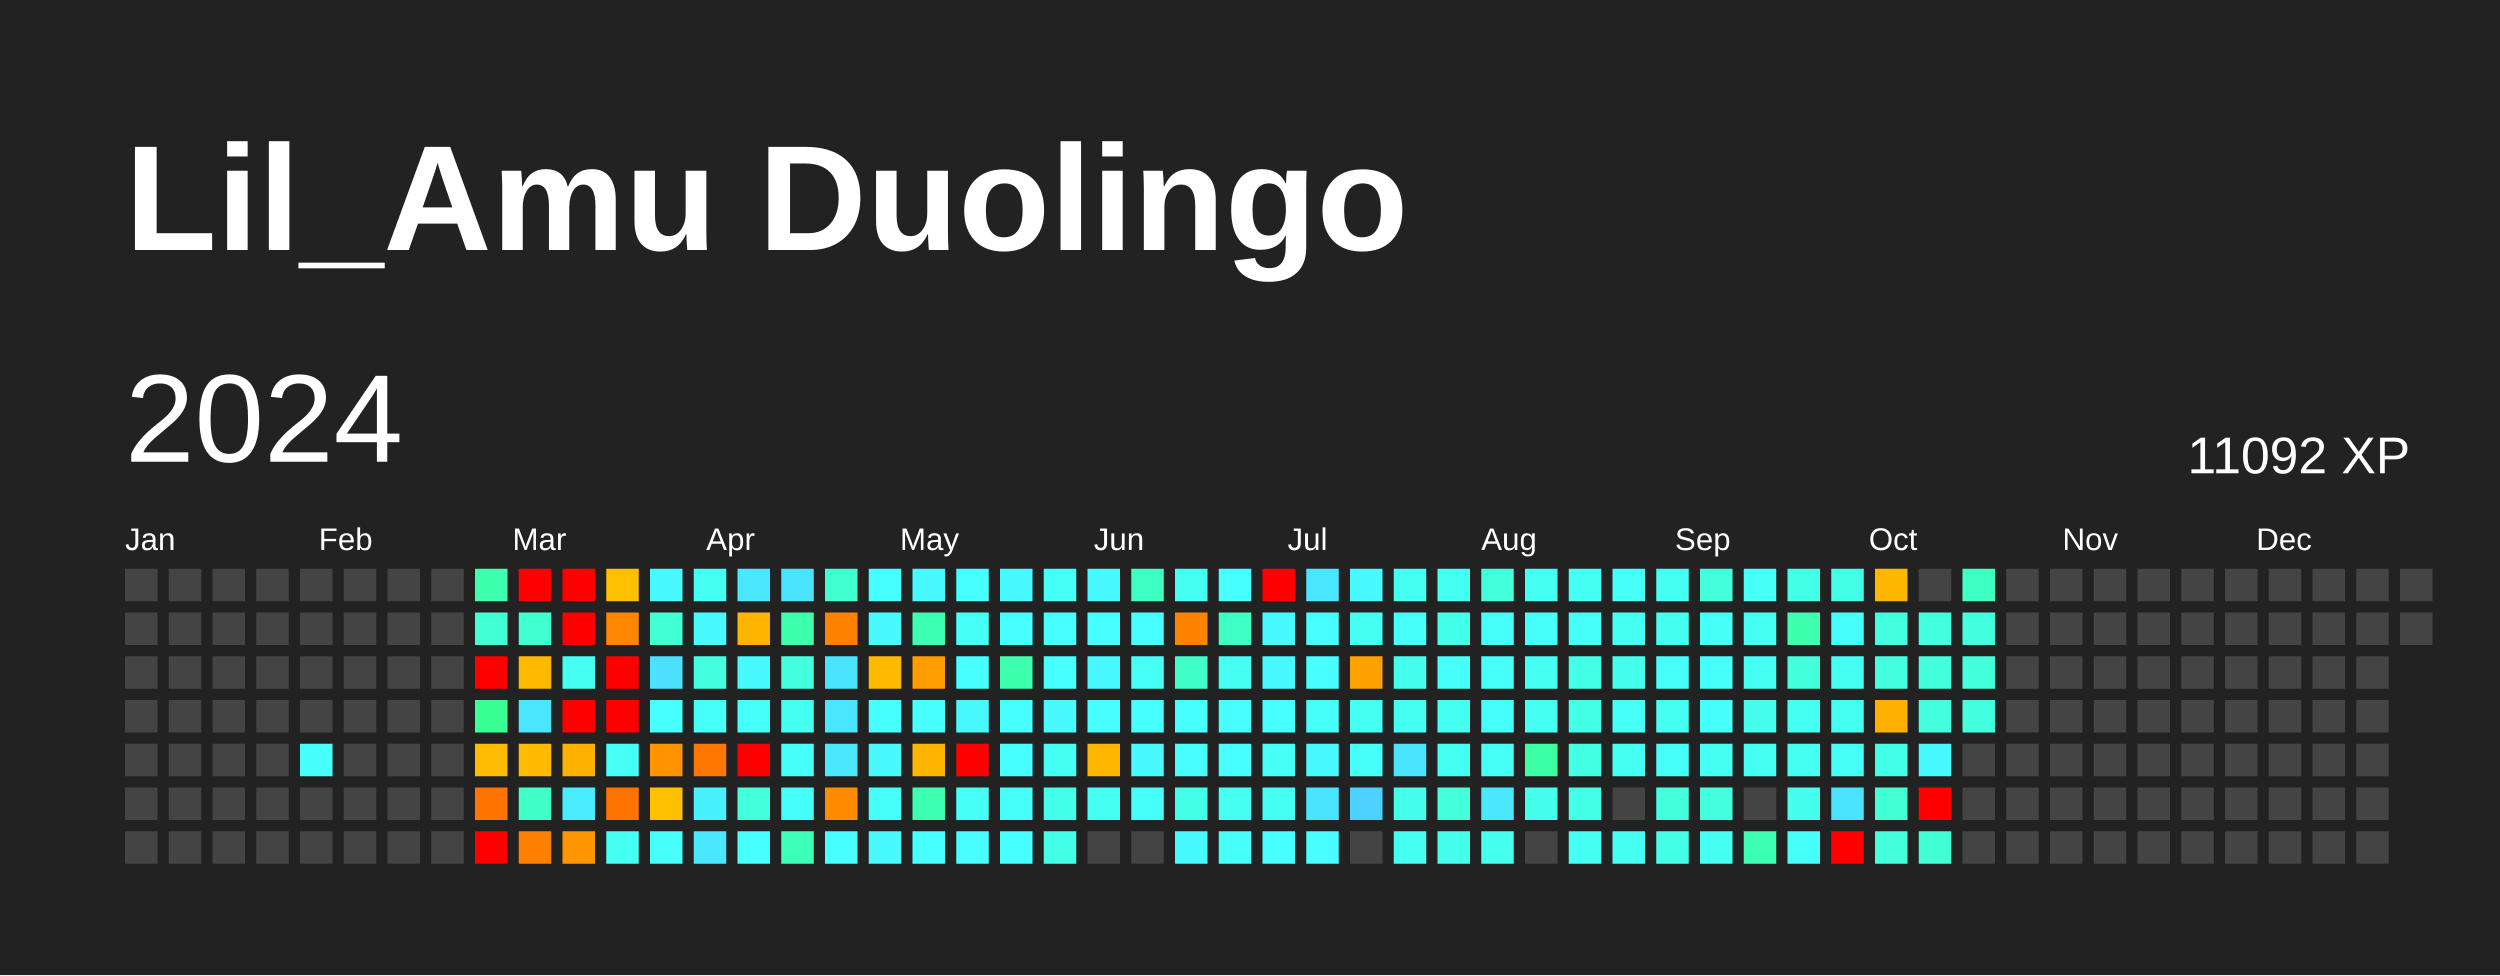
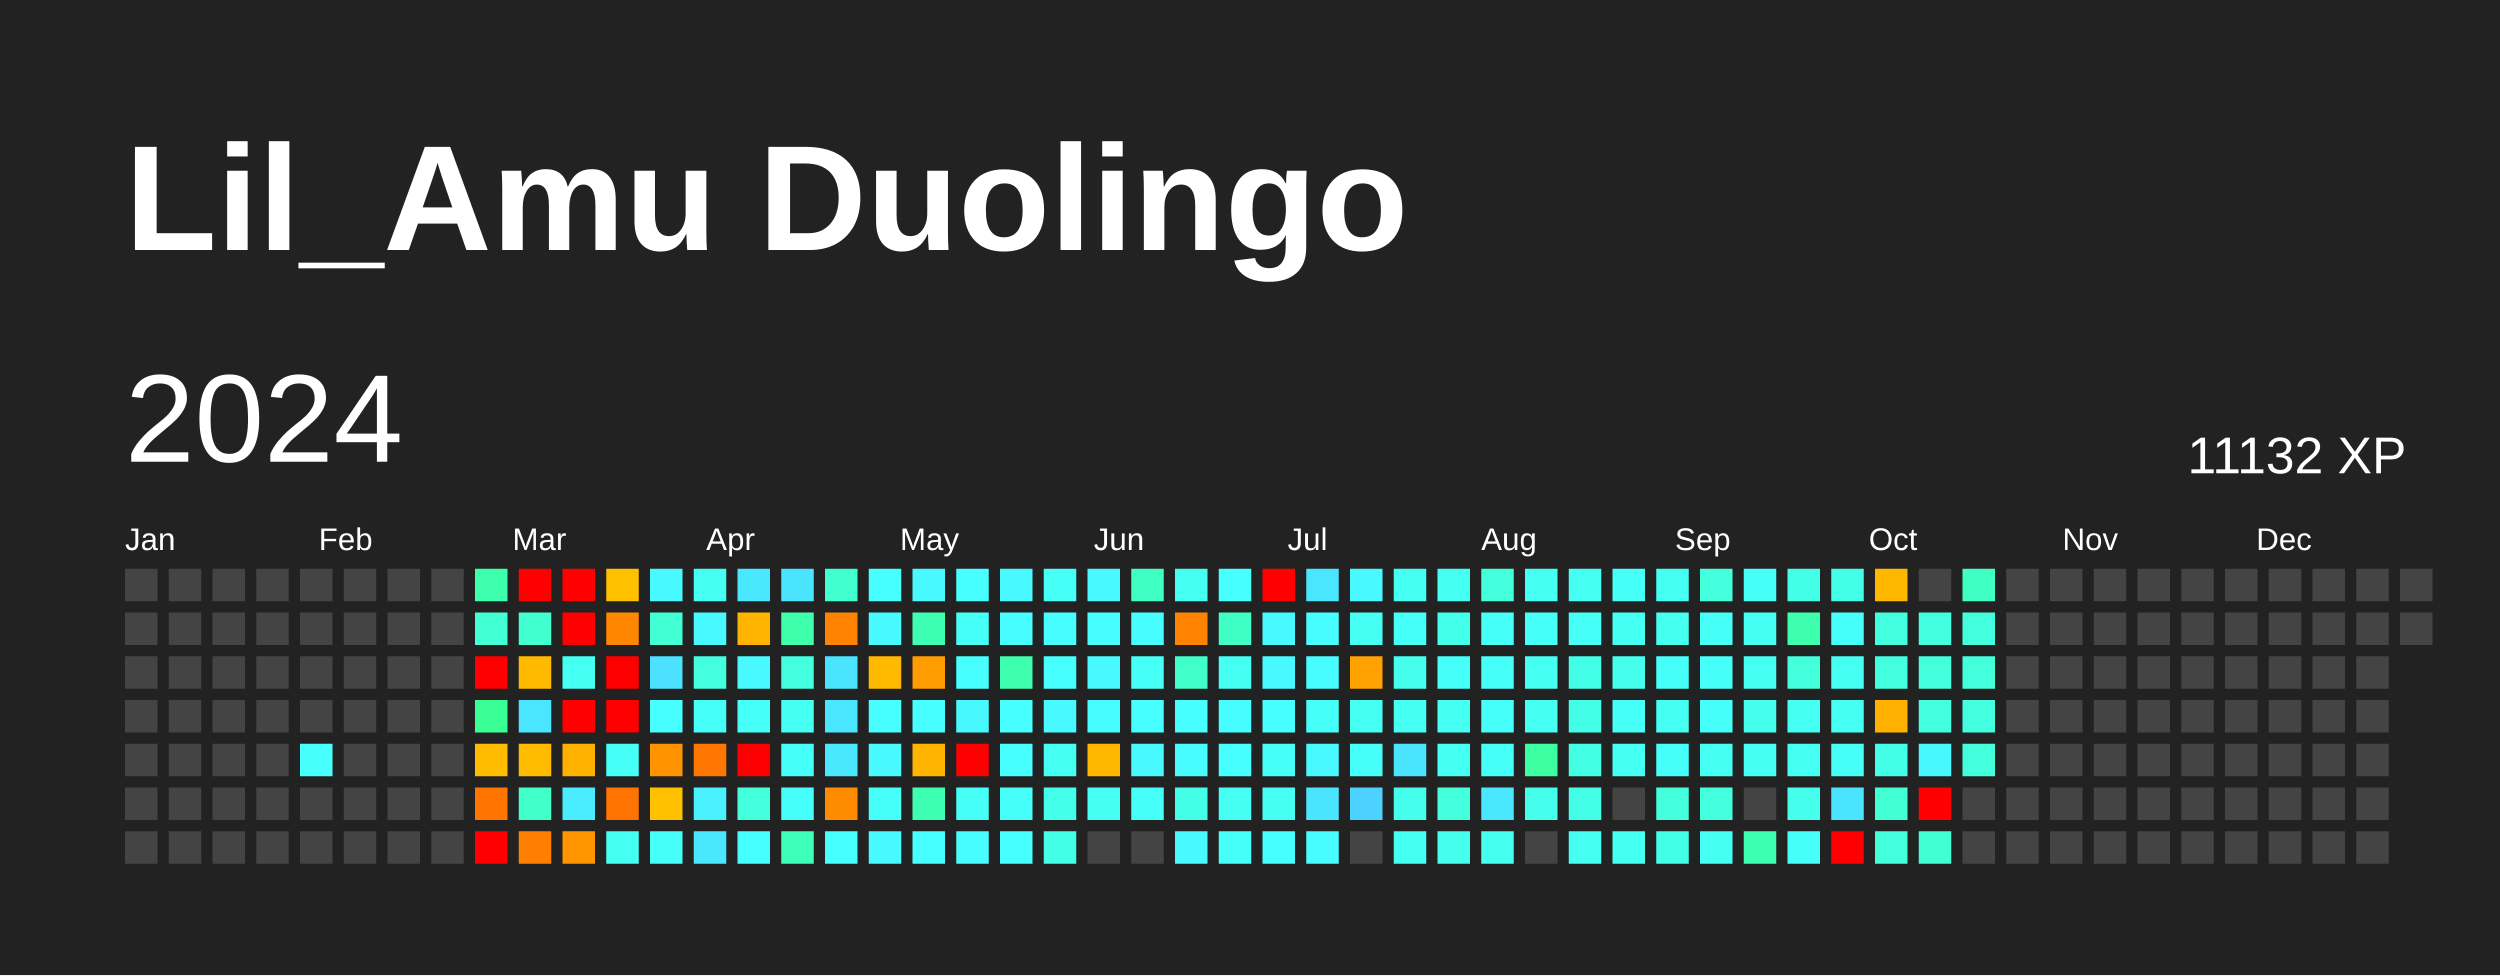
<svg xmlns="http://www.w3.org/2000/svg" baseProfile="full" height="78mm" version="1.1" viewBox="0,0,200,78" width="200mm">
  <defs />
  <rect fill="#222222" height="78" width="200" x="0" y="0" />
  <text fill="#FFFFFF" style="font-size:12px; font-family:Arial; font-weight:bold;" x="10" y="20">Lil_Amu Duolingo</text>
  <text dominant-baseline="hanging" fill="#FFFFFF" style="font-size:10.0px; font-family:Arial;" x="10" y="30">2024</text>
-   <text dominant-baseline="hanging" fill="#FFFFFF" style="font-size:4.125px; font-family:Arial;" x="175" y="35">11092 XP</text>
+   <text dominant-baseline="hanging" fill="#FFFFFF" style="font-size:4.125px; font-family:Arial;" x="175" y="35">11132 XP</text>
  <text fill="#FFFFFF" style="font-size:2.5px; font-family:Arial" x="10.0" y="44">Jan</text>
  <text fill="#FFFFFF" style="font-size:2.5px; font-family:Arial" x="25.5" y="44">Feb</text>
  <text fill="#FFFFFF" style="font-size:2.5px; font-family:Arial" x="41.0" y="44">Mar</text>
  <text fill="#FFFFFF" style="font-size:2.5px; font-family:Arial" x="56.5" y="44">Apr</text>
  <text fill="#FFFFFF" style="font-size:2.5px; font-family:Arial" x="72.0" y="44">May</text>
  <text fill="#FFFFFF" style="font-size:2.5px; font-family:Arial" x="87.5" y="44">Jun</text>
  <text fill="#FFFFFF" style="font-size:2.5px; font-family:Arial" x="103.0" y="44">Jul</text>
  <text fill="#FFFFFF" style="font-size:2.5px; font-family:Arial" x="118.5" y="44">Aug</text>
  <text fill="#FFFFFF" style="font-size:2.5px; font-family:Arial" x="134.0" y="44">Sep</text>
  <text fill="#FFFFFF" style="font-size:2.5px; font-family:Arial" x="149.5" y="44">Oct</text>
  <text fill="#FFFFFF" style="font-size:2.5px; font-family:Arial" x="165.0" y="44">Nov</text>
  <text fill="#FFFFFF" style="font-size:2.5px; font-family:Arial" x="180.5" y="44">Dec</text>
  <rect fill="#444444" height="2.6" width="2.6" x="10.0" y="45.5" />
  <rect fill="#444444" height="2.6" width="2.6" x="10.0" y="49.0" />
  <rect fill="#444444" height="2.6" width="2.6" x="10.0" y="52.5" />
  <rect fill="#444444" height="2.6" width="2.6" x="10.0" y="56.0" />
  <rect fill="#444444" height="2.6" width="2.6" x="10.0" y="59.5" />
  <rect fill="#444444" height="2.6" width="2.6" x="10.0" y="63.0" />
  <rect fill="#444444" height="2.6" width="2.6" x="10.0" y="66.5" />
  <rect fill="#444444" height="2.6" width="2.6" x="13.5" y="45.5" />
  <rect fill="#444444" height="2.6" width="2.6" x="13.5" y="49.0" />
  <rect fill="#444444" height="2.6" width="2.6" x="13.5" y="52.5" />
  <rect fill="#444444" height="2.6" width="2.6" x="13.5" y="56.0" />
  <rect fill="#444444" height="2.6" width="2.6" x="13.5" y="59.5" />
  <rect fill="#444444" height="2.6" width="2.6" x="13.5" y="63.0" />
  <rect fill="#444444" height="2.6" width="2.6" x="13.5" y="66.5" />
  <rect fill="#444444" height="2.6" width="2.6" x="17.0" y="45.5" />
  <rect fill="#444444" height="2.6" width="2.6" x="17.0" y="49.0" />
  <rect fill="#444444" height="2.6" width="2.6" x="17.0" y="52.5" />
  <rect fill="#444444" height="2.6" width="2.6" x="17.0" y="56.0" />
  <rect fill="#444444" height="2.6" width="2.6" x="17.0" y="59.5" />
  <rect fill="#444444" height="2.6" width="2.6" x="17.0" y="63.0" />
  <rect fill="#444444" height="2.6" width="2.6" x="17.0" y="66.5" />
  <rect fill="#444444" height="2.6" width="2.6" x="20.5" y="45.5" />
  <rect fill="#444444" height="2.6" width="2.6" x="20.5" y="49.0" />
  <rect fill="#444444" height="2.6" width="2.6" x="20.5" y="52.5" />
  <rect fill="#444444" height="2.6" width="2.6" x="20.5" y="56.0" />
  <rect fill="#444444" height="2.6" width="2.6" x="20.5" y="59.5" />
  <rect fill="#444444" height="2.6" width="2.6" x="20.5" y="63.0" />
  <rect fill="#444444" height="2.6" width="2.6" x="20.5" y="66.5" />
  <rect fill="#444444" height="2.6" width="2.6" x="24.0" y="45.5" />
  <rect fill="#444444" height="2.6" width="2.6" x="24.0" y="49.0" />
  <rect fill="#444444" height="2.6" width="2.6" x="24.0" y="52.5" />
  <rect fill="#444444" height="2.6" width="2.6" x="24.0" y="56.0" />
  <rect fill="#47fffd" height="2.6" width="2.6" x="24.0" y="59.5" />
  <rect fill="#444444" height="2.6" width="2.6" x="24.0" y="63.0" />
  <rect fill="#444444" height="2.6" width="2.6" x="24.0" y="66.5" />
  <rect fill="#444444" height="2.6" width="2.6" x="27.5" y="45.5" />
  <rect fill="#444444" height="2.6" width="2.6" x="27.5" y="49.0" />
  <rect fill="#444444" height="2.6" width="2.6" x="27.5" y="52.5" />
  <rect fill="#444444" height="2.6" width="2.6" x="27.5" y="56.0" />
  <rect fill="#444444" height="2.6" width="2.6" x="27.5" y="59.5" />
  <rect fill="#444444" height="2.6" width="2.6" x="27.5" y="63.0" />
  <rect fill="#444444" height="2.6" width="2.6" x="27.5" y="66.5" />
  <rect fill="#444444" height="2.6" width="2.6" x="31.0" y="45.5" />
  <rect fill="#444444" height="2.6" width="2.6" x="31.0" y="49.0" />
  <rect fill="#444444" height="2.6" width="2.6" x="31.0" y="52.5" />
  <rect fill="#444444" height="2.6" width="2.6" x="31.0" y="56.0" />
  <rect fill="#444444" height="2.6" width="2.6" x="31.0" y="59.5" />
  <rect fill="#444444" height="2.6" width="2.6" x="31.0" y="63.0" />
  <rect fill="#444444" height="2.6" width="2.6" x="31.0" y="66.5" />
  <rect fill="#444444" height="2.6" width="2.6" x="34.5" y="45.5" />
  <rect fill="#444444" height="2.6" width="2.6" x="34.5" y="49.0" />
  <rect fill="#444444" height="2.6" width="2.6" x="34.5" y="52.5" />
  <rect fill="#444444" height="2.6" width="2.6" x="34.5" y="56.0" />
  <rect fill="#444444" height="2.6" width="2.6" x="34.5" y="59.5" />
  <rect fill="#444444" height="2.6" width="2.6" x="34.5" y="63.0" />
  <rect fill="#444444" height="2.6" width="2.6" x="34.5" y="66.5" />
  <rect fill="#3dffae" height="2.6" width="2.6" x="38.0" y="45.5" />
  <rect fill="#42ffd4" height="2.6" width="2.6" x="38.0" y="49.0" />
  <rect fill="red" height="2.6" width="2.6" x="38.0" y="52.5" />
  <rect fill="#3aff94" height="2.6" width="2.6" x="38.0" y="56.0" />
  <rect fill="#ffbc00" height="2.6" width="2.6" x="38.0" y="59.5" />
  <rect fill="#ff7500" height="2.6" width="2.6" x="38.0" y="63.0" />
  <rect fill="red" height="2.6" width="2.6" x="38.0" y="66.5" />
  <rect fill="red" height="2.6" width="2.6" x="41.5" y="45.5" />
  <rect fill="#41ffcf" height="2.6" width="2.6" x="41.5" y="49.0" />
  <rect fill="#ffba00" height="2.6" width="2.6" x="41.5" y="52.5" />
  <rect fill="#4ae6ff" height="2.6" width="2.6" x="41.5" y="56.0" />
  <rect fill="#ffbb00" height="2.6" width="2.6" x="41.5" y="59.5" />
  <rect fill="#40ffc8" height="2.6" width="2.6" x="41.5" y="63.0" />
  <rect fill="#ff7f00" height="2.6" width="2.6" x="41.5" y="66.5" />
  <rect fill="red" height="2.6" width="2.6" x="45.0" y="45.5" />
  <rect fill="red" height="2.6" width="2.6" x="45.0" y="49.0" />
  <rect fill="#46fff3" height="2.6" width="2.6" x="45.0" y="52.5" />
  <rect fill="red" height="2.6" width="2.6" x="45.0" y="56.0" />
  <rect fill="#ffb100" height="2.6" width="2.6" x="45.0" y="59.5" />
  <rect fill="#49edff" height="2.6" width="2.6" x="45.0" y="63.0" />
  <rect fill="#ff9600" height="2.6" width="2.6" x="45.0" y="66.5" />
  <rect fill="#ffc000" height="2.6" width="2.6" x="48.5" y="45.5" />
  <rect fill="#ff8600" height="2.6" width="2.6" x="48.5" y="49.0" />
  <rect fill="red" height="2.6" width="2.6" x="48.5" y="52.5" />
  <rect fill="red" height="2.6" width="2.6" x="48.5" y="56.0" />
  <rect fill="#46fff6" height="2.6" width="2.6" x="48.5" y="59.5" />
  <rect fill="#ff7400" height="2.6" width="2.6" x="48.5" y="63.0" />
  <rect fill="#46fff3" height="2.6" width="2.6" x="48.5" y="66.5" />
  <rect fill="#48faff" height="2.6" width="2.6" x="52.0" y="45.5" />
  <rect fill="#42ffd4" height="2.6" width="2.6" x="52.0" y="49.0" />
  <rect fill="#4be1ff" height="2.6" width="2.6" x="52.0" y="52.5" />
  <rect fill="#47ffff" height="2.6" width="2.6" x="52.0" y="56.0" />
  <rect fill="#ff9300" height="2.6" width="2.6" x="52.0" y="59.5" />
  <rect fill="#ffc000" height="2.6" width="2.6" x="52.0" y="63.0" />
  <rect fill="#46fff8" height="2.6" width="2.6" x="52.0" y="66.5" />
  <rect fill="#46fff3" height="2.6" width="2.6" x="55.5" y="45.5" />
  <rect fill="#48faff" height="2.6" width="2.6" x="55.5" y="49.0" />
  <rect fill="#43ffe0" height="2.6" width="2.6" x="55.5" y="52.5" />
  <rect fill="#46fff8" height="2.6" width="2.6" x="55.5" y="56.0" />
  <rect fill="#ff7700" height="2.6" width="2.6" x="55.5" y="59.5" />
  <rect fill="#49f1ff" height="2.6" width="2.6" x="55.5" y="63.0" />
  <rect fill="#4ae8ff" height="2.6" width="2.6" x="55.5" y="66.5" />
  <rect fill="#4ae8ff" height="2.6" width="2.6" x="59.0" y="45.5" />
  <rect fill="#ffb400" height="2.6" width="2.6" x="59.0" y="49.0" />
  <rect fill="#48faff" height="2.6" width="2.6" x="59.0" y="52.5" />
  <rect fill="#46fff8" height="2.6" width="2.6" x="59.0" y="56.0" />
  <rect fill="red" height="2.6" width="2.6" x="59.0" y="59.5" />
  <rect fill="#43ffdb" height="2.6" width="2.6" x="59.0" y="63.0" />
  <rect fill="#47ffff" height="2.6" width="2.6" x="59.0" y="66.5" />
  <rect fill="#4be4ff" height="2.6" width="2.6" x="62.5" y="45.5" />
  <rect fill="#3dffac" height="2.6" width="2.6" x="62.5" y="49.0" />
  <rect fill="#43ffe0" height="2.6" width="2.6" x="62.5" y="52.5" />
  <rect fill="#46fff3" height="2.6" width="2.6" x="62.5" y="56.0" />
  <rect fill="#46fff8" height="2.6" width="2.6" x="62.5" y="59.5" />
  <rect fill="#46fffa" height="2.6" width="2.6" x="62.5" y="63.0" />
  <rect fill="#3effb9" height="2.6" width="2.6" x="62.5" y="66.5" />
  <rect fill="#41ffcf" height="2.6" width="2.6" x="66.0" y="45.5" />
  <rect fill="#ff8300" height="2.6" width="2.6" x="66.0" y="49.0" />
  <rect fill="#4be4ff" height="2.6" width="2.6" x="66.0" y="52.5" />
  <rect fill="#4ae6ff" height="2.6" width="2.6" x="66.0" y="56.0" />
  <rect fill="#4ae8ff" height="2.6" width="2.6" x="66.0" y="59.5" />
  <rect fill="#ff8c00" height="2.6" width="2.6" x="66.0" y="63.0" />
  <rect fill="#47ffff" height="2.6" width="2.6" x="66.0" y="66.5" />
  <rect fill="#47ffff" height="2.6" width="2.6" x="69.5" y="45.5" />
  <rect fill="#48faff" height="2.6" width="2.6" x="69.5" y="49.0" />
  <rect fill="#ffba00" height="2.6" width="2.6" x="69.5" y="52.5" />
  <rect fill="#47ffff" height="2.6" width="2.6" x="69.5" y="56.0" />
  <rect fill="#48faff" height="2.6" width="2.6" x="69.5" y="59.5" />
  <rect fill="#46fff8" height="2.6" width="2.6" x="69.5" y="63.0" />
  <rect fill="#48faff" height="2.6" width="2.6" x="69.5" y="66.5" />
  <rect fill="#48faff" height="2.6" width="2.6" x="73.0" y="45.5" />
  <rect fill="#3dffb1" height="2.6" width="2.6" x="73.0" y="49.0" />
  <rect fill="#ff9c00" height="2.6" width="2.6" x="73.0" y="52.5" />
  <rect fill="#47ffff" height="2.6" width="2.6" x="73.0" y="56.0" />
  <rect fill="#ffb500" height="2.6" width="2.6" x="73.0" y="59.5" />
  <rect fill="#3dffb1" height="2.6" width="2.6" x="73.0" y="63.0" />
  <rect fill="#47ffff" height="2.6" width="2.6" x="73.0" y="66.5" />
  <rect fill="#47ffff" height="2.6" width="2.6" x="76.5" y="45.5" />
  <rect fill="#46fff6" height="2.6" width="2.6" x="76.5" y="49.0" />
  <rect fill="#47ffff" height="2.6" width="2.6" x="76.5" y="52.5" />
  <rect fill="#48f8ff" height="2.6" width="2.6" x="76.5" y="56.0" />
  <rect fill="red" height="2.6" width="2.6" x="76.5" y="59.5" />
  <rect fill="#46fff6" height="2.6" width="2.6" x="76.5" y="63.0" />
  <rect fill="#47fdff" height="2.6" width="2.6" x="76.5" y="66.5" />
  <rect fill="#48faff" height="2.6" width="2.6" x="80.0" y="45.5" />
  <rect fill="#47fdff" height="2.6" width="2.6" x="80.0" y="49.0" />
  <rect fill="#3dffae" height="2.6" width="2.6" x="80.0" y="52.5" />
  <rect fill="#47ffff" height="2.6" width="2.6" x="80.0" y="56.0" />
  <rect fill="#47ffff" height="2.6" width="2.6" x="80.0" y="59.5" />
  <rect fill="#46fff8" height="2.6" width="2.6" x="80.0" y="63.0" />
  <rect fill="#47ffff" height="2.6" width="2.6" x="80.0" y="66.5" />
  <rect fill="#46fff6" height="2.6" width="2.6" x="83.5" y="45.5" />
  <rect fill="#47fdff" height="2.6" width="2.6" x="83.5" y="49.0" />
  <rect fill="#47ffff" height="2.6" width="2.6" x="83.5" y="52.5" />
  <rect fill="#48faff" height="2.6" width="2.6" x="83.5" y="56.0" />
  <rect fill="#46fff3" height="2.6" width="2.6" x="83.5" y="59.5" />
  <rect fill="#44ffea" height="2.6" width="2.6" x="83.5" y="63.0" />
  <rect fill="#44ffe8" height="2.6" width="2.6" x="83.5" y="66.5" />
  <rect fill="#48faff" height="2.6" width="2.6" x="87.0" y="45.5" />
  <rect fill="#47fdff" height="2.6" width="2.6" x="87.0" y="49.0" />
  <rect fill="#48faff" height="2.6" width="2.6" x="87.0" y="52.5" />
  <rect fill="#47fdff" height="2.6" width="2.6" x="87.0" y="56.0" />
  <rect fill="#ffb700" height="2.6" width="2.6" x="87.0" y="59.5" />
  <rect fill="#46fff3" height="2.6" width="2.6" x="87.0" y="63.0" />
  <rect fill="#444444" height="2.6" width="2.6" x="87.0" y="66.5" />
  <rect fill="#40ffc3" height="2.6" width="2.6" x="90.5" y="45.5" />
  <rect fill="#47fdff" height="2.6" width="2.6" x="90.5" y="49.0" />
  <rect fill="#46fff6" height="2.6" width="2.6" x="90.5" y="52.5" />
  <rect fill="#47ffff" height="2.6" width="2.6" x="90.5" y="56.0" />
  <rect fill="#48faff" height="2.6" width="2.6" x="90.5" y="59.5" />
  <rect fill="#46fff8" height="2.6" width="2.6" x="90.5" y="63.0" />
  <rect fill="#444444" height="2.6" width="2.6" x="90.5" y="66.5" />
  <rect fill="#46fff3" height="2.6" width="2.6" x="94.0" y="45.5" />
  <rect fill="#ff8300" height="2.6" width="2.6" x="94.0" y="49.0" />
  <rect fill="#40ffc8" height="2.6" width="2.6" x="94.0" y="52.5" />
  <rect fill="#47ffff" height="2.6" width="2.6" x="94.0" y="56.0" />
  <rect fill="#47fdff" height="2.6" width="2.6" x="94.0" y="59.5" />
  <rect fill="#44ffe8" height="2.6" width="2.6" x="94.0" y="63.0" />
  <rect fill="#48faff" height="2.6" width="2.6" x="94.0" y="66.5" />
  <rect fill="#47ffff" height="2.6" width="2.6" x="97.5" y="45.5" />
  <rect fill="#40ffc5" height="2.6" width="2.6" x="97.5" y="49.0" />
  <rect fill="#46fff3" height="2.6" width="2.6" x="97.5" y="52.5" />
  <rect fill="#47fdff" height="2.6" width="2.6" x="97.5" y="56.0" />
  <rect fill="#47ffff" height="2.6" width="2.6" x="97.5" y="59.5" />
  <rect fill="#46fff3" height="2.6" width="2.6" x="97.5" y="63.0" />
  <rect fill="#46fff8" height="2.6" width="2.6" x="97.5" y="66.5" />
  <rect fill="red" height="2.6" width="2.6" x="101.0" y="45.5" />
  <rect fill="#48faff" height="2.6" width="2.6" x="101.0" y="49.0" />
  <rect fill="#48faff" height="2.6" width="2.6" x="101.0" y="52.5" />
  <rect fill="#47ffff" height="2.6" width="2.6" x="101.0" y="56.0" />
  <rect fill="#46fff6" height="2.6" width="2.6" x="101.0" y="59.5" />
  <rect fill="#46fff3" height="2.6" width="2.6" x="101.0" y="63.0" />
  <rect fill="#47ffff" height="2.6" width="2.6" x="101.0" y="66.5" />
  <rect fill="#4ae6ff" height="2.6" width="2.6" x="104.5" y="45.5" />
  <rect fill="#47fdff" height="2.6" width="2.6" x="104.5" y="49.0" />
  <rect fill="#47fdff" height="2.6" width="2.6" x="104.5" y="52.5" />
  <rect fill="#46fff8" height="2.6" width="2.6" x="104.5" y="56.0" />
  <rect fill="#48faff" height="2.6" width="2.6" x="104.5" y="59.5" />
  <rect fill="#4be4ff" height="2.6" width="2.6" x="104.5" y="63.0" />
  <rect fill="#47fdff" height="2.6" width="2.6" x="104.5" y="66.5" />
  <rect fill="#48faff" height="2.6" width="2.6" x="108.0" y="45.5" />
  <rect fill="#46fff3" height="2.6" width="2.6" x="108.0" y="49.0" />
  <rect fill="#ffa100" height="2.6" width="2.6" x="108.0" y="52.5" />
  <rect fill="#46fff3" height="2.6" width="2.6" x="108.0" y="56.0" />
  <rect fill="#46fff8" height="2.6" width="2.6" x="108.0" y="59.5" />
  <rect fill="#4dd2ff" height="2.6" width="2.6" x="108.0" y="63.0" />
  <rect fill="#444444" height="2.6" width="2.6" x="108.0" y="66.5" />
  <rect fill="#46fff3" height="2.6" width="2.6" x="111.5" y="45.5" />
  <rect fill="#46fff8" height="2.6" width="2.6" x="111.5" y="49.0" />
  <rect fill="#45ffec" height="2.6" width="2.6" x="111.5" y="52.5" />
  <rect fill="#46fff3" height="2.6" width="2.6" x="111.5" y="56.0" />
  <rect fill="#4be4ff" height="2.6" width="2.6" x="111.5" y="59.5" />
  <rect fill="#45ffec" height="2.6" width="2.6" x="111.5" y="63.0" />
  <rect fill="#46fff3" height="2.6" width="2.6" x="111.5" y="66.5" />
  <rect fill="#46fff3" height="2.6" width="2.6" x="115.0" y="45.5" />
  <rect fill="#44ffea" height="2.6" width="2.6" x="115.0" y="49.0" />
  <rect fill="#46fff8" height="2.6" width="2.6" x="115.0" y="52.5" />
  <rect fill="#46fff3" height="2.6" width="2.6" x="115.0" y="56.0" />
  <rect fill="#46fff3" height="2.6" width="2.6" x="115.0" y="59.5" />
  <rect fill="#43ffdb" height="2.6" width="2.6" x="115.0" y="63.0" />
  <rect fill="#45ffec" height="2.6" width="2.6" x="115.0" y="66.5" />
  <rect fill="#43ffdb" height="2.6" width="2.6" x="118.5" y="45.5" />
  <rect fill="#46fff8" height="2.6" width="2.6" x="118.5" y="49.0" />
  <rect fill="#46fff8" height="2.6" width="2.6" x="118.5" y="52.5" />
  <rect fill="#46fffa" height="2.6" width="2.6" x="118.5" y="56.0" />
  <rect fill="#46fff6" height="2.6" width="2.6" x="118.5" y="59.5" />
  <rect fill="#4ae8ff" height="2.6" width="2.6" x="118.5" y="63.0" />
  <rect fill="#45ffef" height="2.6" width="2.6" x="118.5" y="66.5" />
  <rect fill="#46fff3" height="2.6" width="2.6" x="122.0" y="45.5" />
  <rect fill="#46fff8" height="2.6" width="2.6" x="122.0" y="49.0" />
  <rect fill="#46fff3" height="2.6" width="2.6" x="122.0" y="52.5" />
  <rect fill="#46fff3" height="2.6" width="2.6" x="122.0" y="56.0" />
  <rect fill="#3cffa2" height="2.6" width="2.6" x="122.0" y="59.5" />
  <rect fill="#45ffec" height="2.6" width="2.6" x="122.0" y="63.0" />
  <rect fill="#444444" height="2.6" width="2.6" x="122.0" y="66.5" />
  <rect fill="#46fff3" height="2.6" width="2.6" x="125.5" y="45.5" />
  <rect fill="#46fff6" height="2.6" width="2.6" x="125.5" y="49.0" />
  <rect fill="#44ffe8" height="2.6" width="2.6" x="125.5" y="52.5" />
  <rect fill="#44ffe8" height="2.6" width="2.6" x="125.5" y="56.0" />
  <rect fill="#43ffe3" height="2.6" width="2.6" x="125.5" y="59.5" />
  <rect fill="#44ffe8" height="2.6" width="2.6" x="125.5" y="63.0" />
  <rect fill="#46fff3" height="2.6" width="2.6" x="125.5" y="66.5" />
  <rect fill="#46fff6" height="2.6" width="2.6" x="129.0" y="45.5" />
  <rect fill="#46fff3" height="2.6" width="2.6" x="129.0" y="49.0" />
  <rect fill="#45ffec" height="2.6" width="2.6" x="129.0" y="52.5" />
  <rect fill="#46fff6" height="2.6" width="2.6" x="129.0" y="56.0" />
  <rect fill="#46fff3" height="2.6" width="2.6" x="129.0" y="59.5" />
  <rect fill="#444444" height="2.6" width="2.6" x="129.0" y="63.0" />
  <rect fill="#46fff3" height="2.6" width="2.6" x="129.0" y="66.5" />
  <rect fill="#46fff3" height="2.6" width="2.6" x="132.5" y="45.5" />
  <rect fill="#45ffef" height="2.6" width="2.6" x="132.5" y="49.0" />
  <rect fill="#46fff8" height="2.6" width="2.6" x="132.5" y="52.5" />
  <rect fill="#46fff3" height="2.6" width="2.6" x="132.5" y="56.0" />
  <rect fill="#46fff8" height="2.6" width="2.6" x="132.5" y="59.5" />
  <rect fill="#43ffdb" height="2.6" width="2.6" x="132.5" y="63.0" />
  <rect fill="#44ffe8" height="2.6" width="2.6" x="132.5" y="66.5" />
  <rect fill="#43ffdb" height="2.6" width="2.6" x="136.0" y="45.5" />
  <rect fill="#46fff6" height="2.6" width="2.6" x="136.0" y="49.0" />
  <rect fill="#46fff8" height="2.6" width="2.6" x="136.0" y="52.5" />
  <rect fill="#46fffa" height="2.6" width="2.6" x="136.0" y="56.0" />
  <rect fill="#46fff3" height="2.6" width="2.6" x="136.0" y="59.5" />
  <rect fill="#43ffde" height="2.6" width="2.6" x="136.0" y="63.0" />
  <rect fill="#46fff3" height="2.6" width="2.6" x="136.0" y="66.5" />
  <rect fill="#46fff6" height="2.6" width="2.6" x="139.5" y="45.5" />
  <rect fill="#46fff3" height="2.6" width="2.6" x="139.5" y="49.0" />
  <rect fill="#46fff3" height="2.6" width="2.6" x="139.5" y="52.5" />
  <rect fill="#45ffec" height="2.6" width="2.6" x="139.5" y="56.0" />
  <rect fill="#46fff3" height="2.6" width="2.6" x="139.5" y="59.5" />
  <rect fill="#444444" height="2.6" width="2.6" x="139.5" y="63.0" />
  <rect fill="#3dffb1" height="2.6" width="2.6" x="139.5" y="66.5" />
  <rect fill="#44ffe8" height="2.6" width="2.6" x="143.0" y="45.5" />
  <rect fill="#3dffae" height="2.6" width="2.6" x="143.0" y="49.0" />
  <rect fill="#43ffdb" height="2.6" width="2.6" x="143.0" y="52.5" />
  <rect fill="#46fff3" height="2.6" width="2.6" x="143.0" y="56.0" />
  <rect fill="#46fff3" height="2.6" width="2.6" x="143.0" y="59.5" />
  <rect fill="#45ffec" height="2.6" width="2.6" x="143.0" y="63.0" />
  <rect fill="#46fff8" height="2.6" width="2.6" x="143.0" y="66.5" />
  <rect fill="#44ffe8" height="2.6" width="2.6" x="146.5" y="45.5" />
  <rect fill="#46fffa" height="2.6" width="2.6" x="146.5" y="49.0" />
  <rect fill="#46fff3" height="2.6" width="2.6" x="146.5" y="52.5" />
  <rect fill="#46fff3" height="2.6" width="2.6" x="146.5" y="56.0" />
  <rect fill="#46fff6" height="2.6" width="2.6" x="146.5" y="59.5" />
  <rect fill="#4be4ff" height="2.6" width="2.6" x="146.5" y="63.0" />
  <rect fill="red" height="2.6" width="2.6" x="146.5" y="66.5" />
  <rect fill="#ffb700" height="2.6" width="2.6" x="150.0" y="45.5" />
  <rect fill="#43ffe0" height="2.6" width="2.6" x="150.0" y="49.0" />
  <rect fill="#43ffe0" height="2.6" width="2.6" x="150.0" y="52.5" />
  <rect fill="#ffb000" height="2.6" width="2.6" x="150.0" y="56.0" />
  <rect fill="#44ffe8" height="2.6" width="2.6" x="150.0" y="59.5" />
  <rect fill="#42ffd4" height="2.6" width="2.6" x="150.0" y="63.0" />
  <rect fill="#43ffdb" height="2.6" width="2.6" x="150.0" y="66.5" />
  <rect fill="#444444" height="2.6" width="2.6" x="153.5" y="45.5" />
  <rect fill="#43ffe0" height="2.6" width="2.6" x="153.5" y="49.0" />
  <rect fill="#43ffdb" height="2.6" width="2.6" x="153.5" y="52.5" />
  <rect fill="#43ffe0" height="2.6" width="2.6" x="153.5" y="56.0" />
  <rect fill="#48f8ff" height="2.6" width="2.6" x="153.5" y="59.5" />
  <rect fill="red" height="2.6" width="2.6" x="153.5" y="63.0" />
  <rect fill="#41ffd2" height="2.6" width="2.6" x="153.5" y="66.5" />
  <rect fill="#40ffc3" height="2.6" width="2.6" x="157.0" y="45.5" />
  <rect fill="#43ffde" height="2.6" width="2.6" x="157.0" y="49.0" />
  <rect fill="#43ffdb" height="2.6" width="2.6" x="157.0" y="52.5" />
  <rect fill="#43ffe0" height="2.6" width="2.6" x="157.0" y="56.0" />
-   <rect fill="#444444" height="2.6" width="2.6" x="157.0" y="59.5" />
+   <rect fill="#43ffdb" height="2.6" width="2.6" x="157.0" y="59.5" />
  <rect fill="#444444" height="2.6" width="2.6" x="157.0" y="63.0" />
  <rect fill="#444444" height="2.6" width="2.6" x="157.0" y="66.5" />
  <rect fill="#444444" height="2.6" width="2.6" x="160.5" y="45.5" />
  <rect fill="#444444" height="2.6" width="2.6" x="160.5" y="49.0" />
  <rect fill="#444444" height="2.6" width="2.6" x="160.5" y="52.5" />
  <rect fill="#444444" height="2.6" width="2.6" x="160.5" y="56.0" />
  <rect fill="#444444" height="2.6" width="2.6" x="160.5" y="59.5" />
  <rect fill="#444444" height="2.6" width="2.6" x="160.5" y="63.0" />
  <rect fill="#444444" height="2.6" width="2.6" x="160.5" y="66.5" />
  <rect fill="#444444" height="2.6" width="2.6" x="164.0" y="45.5" />
  <rect fill="#444444" height="2.6" width="2.6" x="164.0" y="49.0" />
  <rect fill="#444444" height="2.6" width="2.6" x="164.0" y="52.5" />
  <rect fill="#444444" height="2.6" width="2.6" x="164.0" y="56.0" />
  <rect fill="#444444" height="2.6" width="2.6" x="164.0" y="59.5" />
  <rect fill="#444444" height="2.6" width="2.6" x="164.0" y="63.0" />
  <rect fill="#444444" height="2.6" width="2.6" x="164.0" y="66.5" />
  <rect fill="#444444" height="2.6" width="2.6" x="167.5" y="45.5" />
  <rect fill="#444444" height="2.6" width="2.6" x="167.5" y="49.0" />
  <rect fill="#444444" height="2.6" width="2.6" x="167.5" y="52.5" />
  <rect fill="#444444" height="2.6" width="2.6" x="167.5" y="56.0" />
  <rect fill="#444444" height="2.6" width="2.6" x="167.5" y="59.5" />
  <rect fill="#444444" height="2.6" width="2.6" x="167.5" y="63.0" />
  <rect fill="#444444" height="2.6" width="2.6" x="167.5" y="66.5" />
  <rect fill="#444444" height="2.6" width="2.6" x="171.0" y="45.5" />
  <rect fill="#444444" height="2.6" width="2.6" x="171.0" y="49.0" />
  <rect fill="#444444" height="2.6" width="2.6" x="171.0" y="52.5" />
  <rect fill="#444444" height="2.6" width="2.6" x="171.0" y="56.0" />
  <rect fill="#444444" height="2.6" width="2.6" x="171.0" y="59.5" />
  <rect fill="#444444" height="2.6" width="2.6" x="171.0" y="63.0" />
  <rect fill="#444444" height="2.6" width="2.6" x="171.0" y="66.5" />
  <rect fill="#444444" height="2.6" width="2.6" x="174.5" y="45.5" />
  <rect fill="#444444" height="2.6" width="2.6" x="174.5" y="49.0" />
  <rect fill="#444444" height="2.6" width="2.6" x="174.5" y="52.5" />
  <rect fill="#444444" height="2.6" width="2.6" x="174.5" y="56.0" />
  <rect fill="#444444" height="2.6" width="2.6" x="174.5" y="59.5" />
  <rect fill="#444444" height="2.6" width="2.6" x="174.5" y="63.0" />
  <rect fill="#444444" height="2.6" width="2.6" x="174.5" y="66.5" />
  <rect fill="#444444" height="2.6" width="2.6" x="178.0" y="45.5" />
  <rect fill="#444444" height="2.6" width="2.6" x="178.0" y="49.0" />
  <rect fill="#444444" height="2.6" width="2.6" x="178.0" y="52.5" />
  <rect fill="#444444" height="2.6" width="2.6" x="178.0" y="56.0" />
  <rect fill="#444444" height="2.6" width="2.6" x="178.0" y="59.5" />
  <rect fill="#444444" height="2.6" width="2.6" x="178.0" y="63.0" />
  <rect fill="#444444" height="2.6" width="2.6" x="178.0" y="66.5" />
  <rect fill="#444444" height="2.6" width="2.6" x="181.5" y="45.5" />
  <rect fill="#444444" height="2.6" width="2.6" x="181.5" y="49.0" />
  <rect fill="#444444" height="2.6" width="2.6" x="181.5" y="52.5" />
  <rect fill="#444444" height="2.6" width="2.6" x="181.5" y="56.0" />
  <rect fill="#444444" height="2.6" width="2.6" x="181.5" y="59.5" />
  <rect fill="#444444" height="2.6" width="2.6" x="181.5" y="63.0" />
  <rect fill="#444444" height="2.6" width="2.6" x="181.5" y="66.5" />
  <rect fill="#444444" height="2.6" width="2.6" x="185.0" y="45.5" />
  <rect fill="#444444" height="2.6" width="2.6" x="185.0" y="49.0" />
  <rect fill="#444444" height="2.6" width="2.6" x="185.0" y="52.5" />
  <rect fill="#444444" height="2.6" width="2.6" x="185.0" y="56.0" />
  <rect fill="#444444" height="2.6" width="2.6" x="185.0" y="59.5" />
  <rect fill="#444444" height="2.6" width="2.6" x="185.0" y="63.0" />
  <rect fill="#444444" height="2.6" width="2.6" x="185.0" y="66.5" />
  <rect fill="#444444" height="2.6" width="2.6" x="188.5" y="45.5" />
  <rect fill="#444444" height="2.6" width="2.6" x="188.5" y="49.0" />
  <rect fill="#444444" height="2.6" width="2.6" x="188.5" y="52.5" />
  <rect fill="#444444" height="2.6" width="2.6" x="188.5" y="56.0" />
  <rect fill="#444444" height="2.6" width="2.6" x="188.5" y="59.5" />
  <rect fill="#444444" height="2.6" width="2.6" x="188.5" y="63.0" />
  <rect fill="#444444" height="2.6" width="2.6" x="188.5" y="66.5" />
  <rect fill="#444444" height="2.6" width="2.6" x="192.0" y="45.5" />
  <rect fill="#444444" height="2.6" width="2.6" x="192.0" y="49.0" />
</svg>
